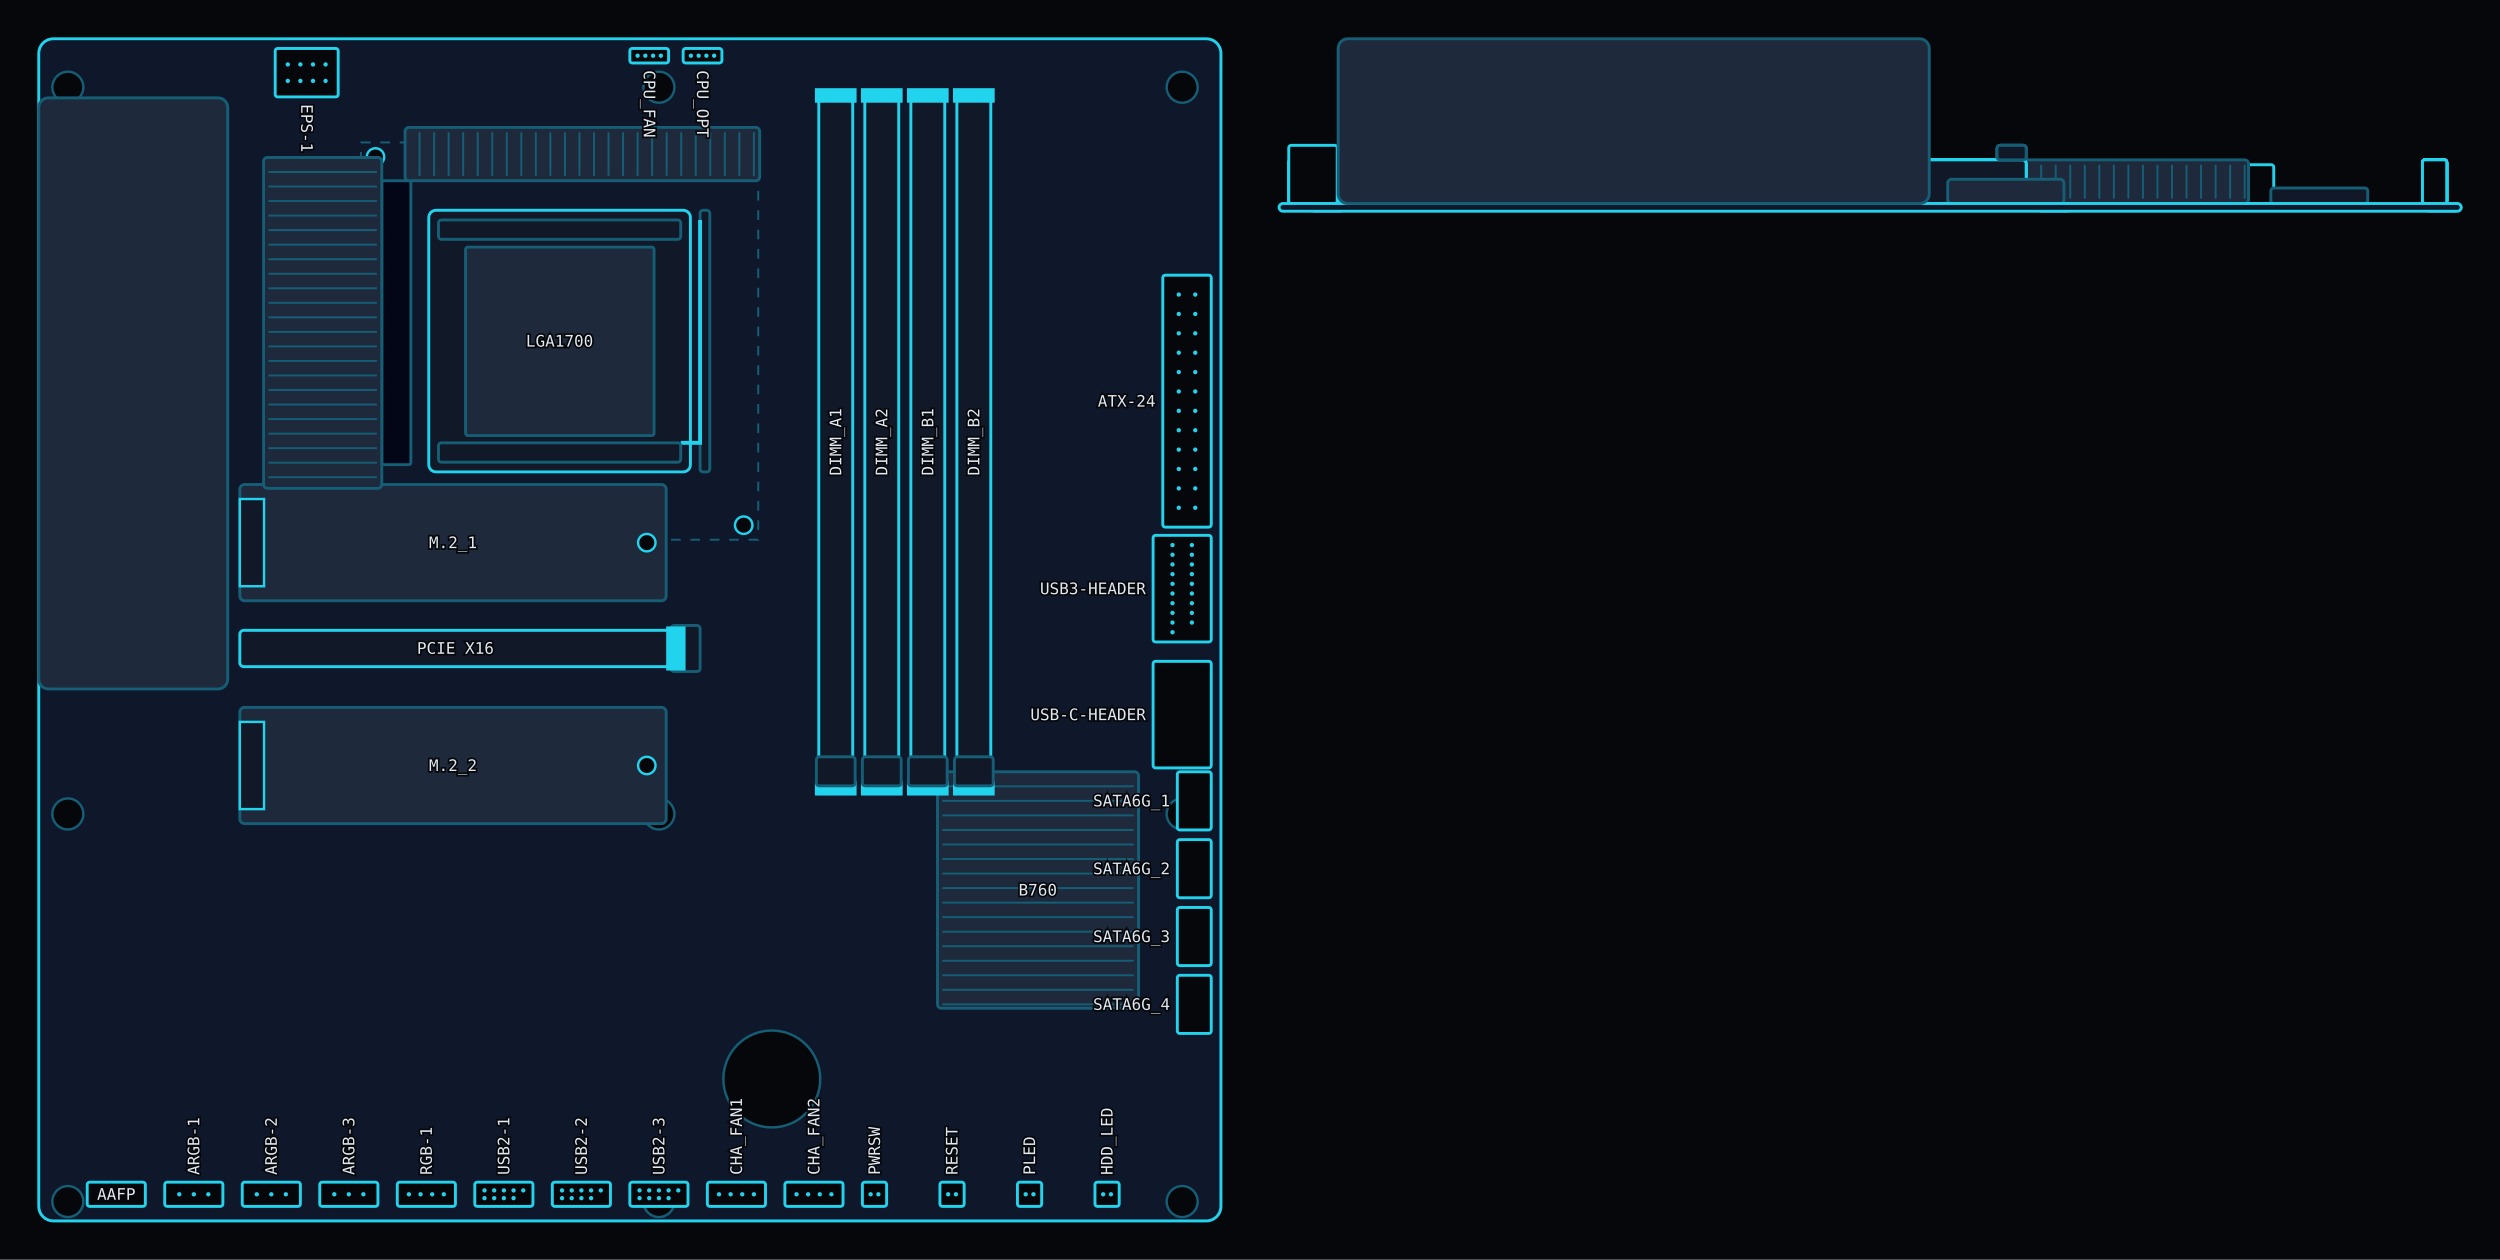
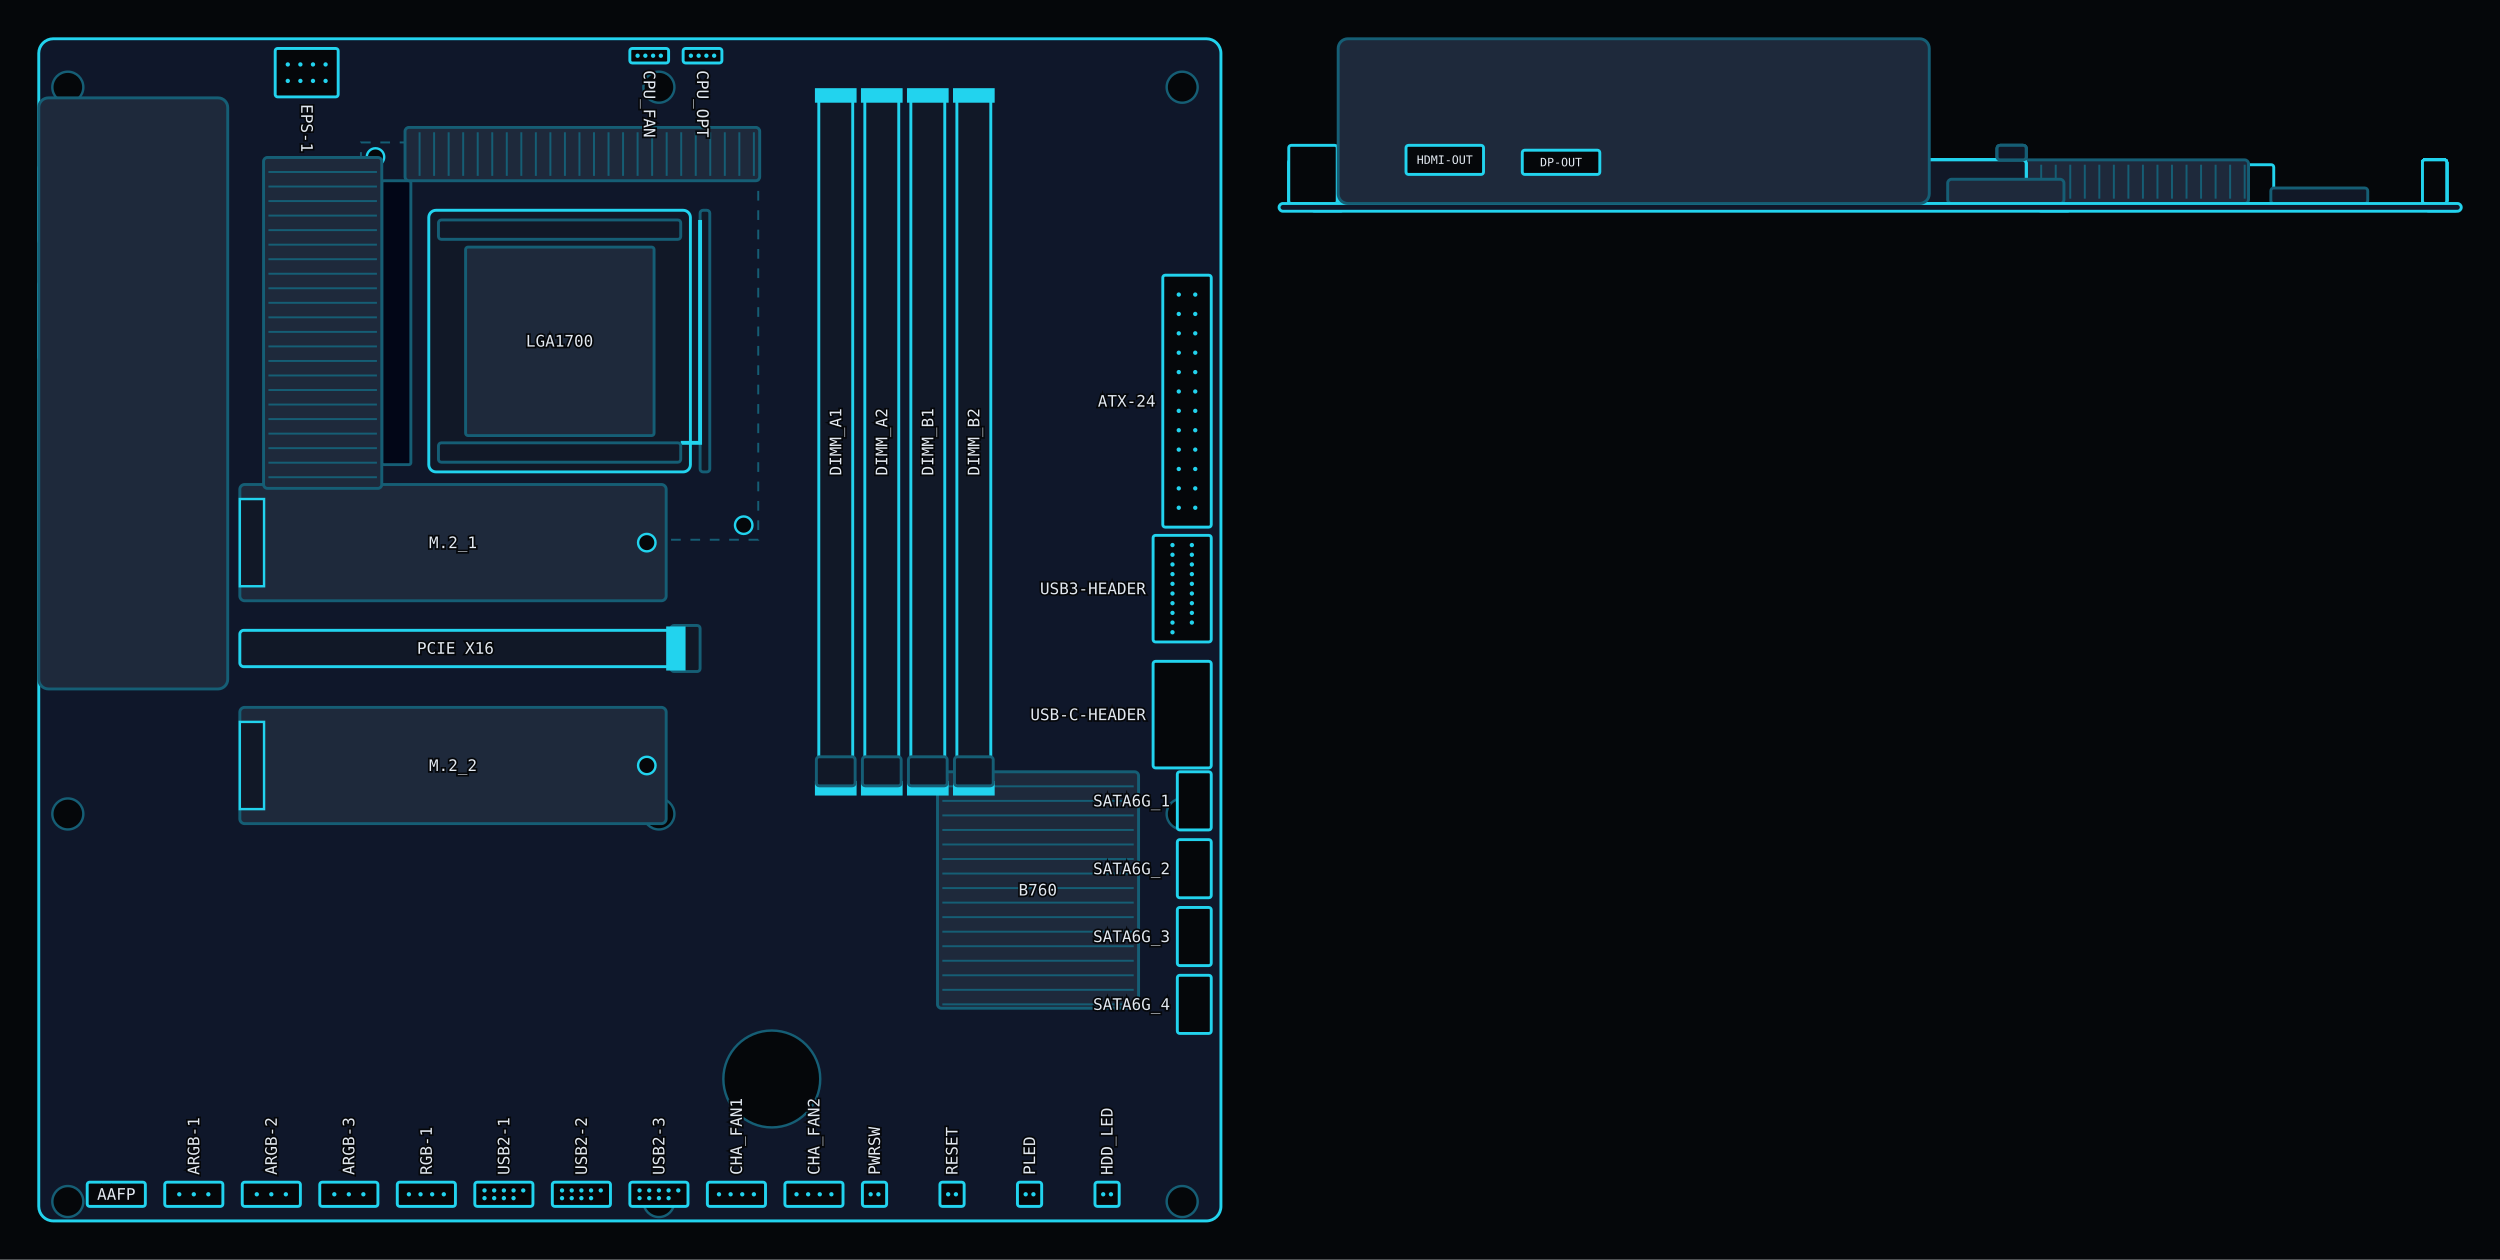
<svg xmlns="http://www.w3.org/2000/svg" viewBox="-8 -8 516 260" role="img" data-catalog-id="asus-prime-b760m-a-wifi">
  <rect x="-8" y="-8" width="516" height="260" fill="#05070a" />
  <g data-view="top" transform="translate(0 0)">
    <g data-solid="pcb">
      <rect x="0" y="0" width="244" height="244" rx="3" fill="#0f172a" stroke="#22d3ee" stroke-width="0.6" />
    </g>
    <g data-solid="mount-hole-1">
      <circle cx="6" cy="10" r="3.2" fill="#05070a" stroke="#155e75" stroke-width="0.5" />
    </g>
    <g data-solid="mount-hole-2">
      <circle cx="6" cy="160" r="3.2" fill="#05070a" stroke="#155e75" stroke-width="0.5" />
    </g>
    <g data-solid="mount-hole-3">
      <circle cx="6" cy="240" r="3.2" fill="#05070a" stroke="#155e75" stroke-width="0.5" />
    </g>
    <g data-solid="mount-hole-4">
      <circle cx="128" cy="10" r="3.2" fill="#05070a" stroke="#155e75" stroke-width="0.5" />
    </g>
    <g data-solid="mount-hole-5">
      <circle cx="128" cy="160" r="3.2" fill="#05070a" stroke="#155e75" stroke-width="0.5" />
    </g>
    <g data-solid="mount-hole-6">
      <circle cx="128" cy="240" r="3.2" fill="#05070a" stroke="#155e75" stroke-width="0.5" />
    </g>
    <g data-solid="mount-hole-7">
      <circle cx="236" cy="10" r="3.2" fill="#05070a" stroke="#155e75" stroke-width="0.5" />
    </g>
    <g data-solid="mount-hole-8">
      <circle cx="236" cy="160" r="3.2" fill="#05070a" stroke="#155e75" stroke-width="0.5" />
    </g>
    <g data-solid="mount-hole-9">
      <circle cx="236" cy="240" r="3.2" fill="#05070a" stroke="#155e75" stroke-width="0.5" />
    </g>
    <g data-solid="cooler-mount" data-mount="cooler-mount">
      <rect x="66.5" y="21.4" width="82" height="82" fill="none" stroke="#155e75" stroke-width="0.4" stroke-dasharray="2 2" />
      <circle cx="69.5" cy="24.4" r="1.8" fill="#05070a" stroke="#22d3ee" stroke-width="0.5" />
      <circle cx="145.5" cy="24.4" r="1.8" fill="#05070a" stroke="#22d3ee" stroke-width="0.5" />
      <circle cx="69.5" cy="100.4" r="1.8" fill="#05070a" stroke="#22d3ee" stroke-width="0.5" />
      <circle cx="145.5" cy="100.4" r="1.8" fill="#05070a" stroke="#22d3ee" stroke-width="0.5" />
    </g>
    <g data-solid="cpu-socket-lever">
      <rect x="136.5" y="35.4" width="2" height="54" rx="0.6" fill="#111827" stroke="#155e75" stroke-width="0.6" />
    </g>
    <g data-solid="cmos-battery">
      <circle cx="151.3" cy="214.7" r="10" fill="#05070a" stroke="#155e75" stroke-width="0.5" />
    </g>
    <g data-solid="m2-1" data-mount="m2-1">
      <rect x="41.5" y="92" width="88" height="24" rx="1" fill="#1e293b" stroke="#155e75" stroke-width="0.6" />
      <rect x="41.5" y="95" width="5" height="18" fill="#111827" stroke="#22d3ee" stroke-width="0.5" />
      <circle cx="125.5" cy="104" r="1.8" fill="#05070a" stroke="#22d3ee" stroke-width="0.5" />
    </g>
    <g data-solid="m2-2" data-mount="m2-2">
      <rect x="41.5" y="138" width="88" height="24" rx="1" fill="#1e293b" stroke="#155e75" stroke-width="0.6" />
      <rect x="41.5" y="141" width="5" height="18" fill="#111827" stroke="#22d3ee" stroke-width="0.5" />
      <circle cx="125.5" cy="150" r="1.8" fill="#05070a" stroke="#22d3ee" stroke-width="0.5" />
    </g>
    <g data-solid="cpu-socket" data-mount="cpu-socket" data-zone="cpu-area">
      <rect x="80.5" y="35.4" width="54" height="54" rx="1.5" fill="#111827" stroke="#22d3ee" stroke-width="0.6" />
      <rect x="88.1" y="43" width="38.9" height="38.9" rx="0.5" fill="#1e293b" stroke="#155e75" stroke-width="0.6" />
      <path d="M136.5 37.4V83.4h-4" stroke="#22d3ee" stroke-width="0.8" fill="none" />
    </g>
    <g data-solid="vrm-chokes">
      <rect x="70.8" y="29.3" width="6" height="58.6" rx="0.4" fill="#020617" stroke="#155e75" stroke-width="0.6" />
    </g>
    <g data-solid="cpu-socket-load-plate">
      <rect x="82.5" y="37.4" width="50" height="4" rx="0.6" fill="#111827" stroke="#155e75" stroke-width="0.6" />
    </g>
    <g data-solid="cpu-socket-load-plate-far">
      <rect x="82.5" y="83.4" width="50" height="4" rx="0.6" fill="#111827" stroke="#155e75" stroke-width="0.6" />
    </g>
    <g data-solid="sata-1" data-port="sata-1">
      <rect x="235" y="151.3" width="7" height="12" rx="0.5" fill="#05070a" stroke="#22d3ee" stroke-width="0.6" />
    </g>
    <g data-solid="sata-2" data-port="sata-2">
      <rect x="235" y="165.3" width="7" height="12" rx="0.5" fill="#05070a" stroke="#22d3ee" stroke-width="0.6" />
    </g>
    <g data-solid="sata-3" data-port="sata-3">
      <rect x="235" y="179.3" width="7" height="12" rx="0.5" fill="#05070a" stroke="#22d3ee" stroke-width="0.6" />
    </g>
    <g data-solid="sata-4" data-port="sata-4">
      <rect x="235" y="193.3" width="7" height="12" rx="0.5" fill="#05070a" stroke="#22d3ee" stroke-width="0.6" />
    </g>
    <g data-solid="chipset">
      <rect x="185.5" y="151.3" width="41.5" height="48.8" rx="0.8" fill="#1e293b" stroke="#155e75" stroke-width="0.6" />
      <path d="M186.5 154.3H226M186.5 157.3H226M186.5 160.3H226M186.5 163.3H226M186.5 166.3H226M186.5 169.3H226M186.5 172.3H226M186.5 175.3H226M186.5 178.3H226M186.5 181.3H226M186.5 184.3H226M186.5 187.3H226M186.5 190.3H226M186.5 193.3H226M186.5 196.3H226M186.5 199.3H226" stroke="#155e75" stroke-width="0.4" fill="none" />
    </g>
    <g data-solid="dimm-a1" data-mount="dimm-a1" data-zone="memory-slots">
      <rect x="161" y="12.2" width="7" height="142" rx="0.8" fill="#111827" stroke="#22d3ee" stroke-width="0.6" />
      <rect x="160.2" y="10.2" width="8.6" height="3" fill="#22d3ee" />
      <rect x="160.2" y="153.2" width="8.6" height="3" fill="#22d3ee" />
    </g>
    <g data-solid="dimm-a2" data-mount="dimm-a2" data-zone="memory-slots">
      <rect x="170.5" y="12.2" width="7" height="142" rx="0.8" fill="#111827" stroke="#22d3ee" stroke-width="0.6" />
      <rect x="169.7" y="10.2" width="8.6" height="3" fill="#22d3ee" />
      <rect x="169.7" y="153.2" width="8.6" height="3" fill="#22d3ee" />
    </g>
    <g data-solid="dimm-b1" data-mount="dimm-b1" data-zone="memory-slots">
      <rect x="180" y="12.2" width="7" height="142" rx="0.8" fill="#111827" stroke="#22d3ee" stroke-width="0.6" />
      <rect x="179.2" y="10.2" width="8.6" height="3" fill="#22d3ee" />
      <rect x="179.2" y="153.2" width="8.6" height="3" fill="#22d3ee" />
    </g>
    <g data-solid="dimm-b2" data-mount="dimm-b2" data-zone="memory-slots">
      <rect x="189.5" y="12.2" width="7" height="142" rx="0.8" fill="#111827" stroke="#22d3ee" stroke-width="0.6" />
      <rect x="188.7" y="10.2" width="8.6" height="3" fill="#22d3ee" />
      <rect x="188.7" y="153.2" width="8.6" height="3" fill="#22d3ee" />
    </g>
    <g data-solid="pcie-x16-1-latch">
      <rect x="130.5" y="121.1" width="6" height="9.5" rx="0.6" fill="#111827" stroke="#155e75" stroke-width="0.6" />
    </g>
    <g data-solid="argb-1" data-port="argb-1">
      <rect x="26" y="236" width="12" height="5" rx="0.5" fill="#05070a" stroke="#22d3ee" stroke-width="0.6" />
      <g fill="#22d3ee">
        <circle cx="29" cy="238.5" r="0.45" />
        <circle cx="32" cy="238.5" r="0.45" />
        <circle cx="35" cy="238.5" r="0.45" />
      </g>
    </g>
    <g data-solid="argb-2" data-port="argb-2">
      <rect x="42" y="236" width="12" height="5" rx="0.5" fill="#05070a" stroke="#22d3ee" stroke-width="0.6" />
      <g fill="#22d3ee">
        <circle cx="45" cy="238.5" r="0.45" />
        <circle cx="48" cy="238.5" r="0.45" />
        <circle cx="51" cy="238.5" r="0.45" />
      </g>
    </g>
    <g data-solid="argb-3" data-port="argb-3">
      <rect x="58" y="236" width="12" height="5" rx="0.5" fill="#05070a" stroke="#22d3ee" stroke-width="0.6" />
      <g fill="#22d3ee">
        <circle cx="61" cy="238.5" r="0.45" />
        <circle cx="64" cy="238.5" r="0.45" />
        <circle cx="67" cy="238.5" r="0.45" />
      </g>
    </g>
    <g data-solid="cha-fan-1" data-port="cha-fan-1">
      <rect x="138" y="236" width="12" height="5" rx="0.5" fill="#05070a" stroke="#22d3ee" stroke-width="0.6" />
      <g fill="#22d3ee">
        <circle cx="140.4" cy="238.5" r="0.45" />
        <circle cx="142.8" cy="238.5" r="0.45" />
        <circle cx="145.2" cy="238.5" r="0.45" />
        <circle cx="147.6" cy="238.5" r="0.45" />
      </g>
    </g>
    <g data-solid="cha-fan-2" data-port="cha-fan-2">
      <rect x="154" y="236" width="12" height="5" rx="0.5" fill="#05070a" stroke="#22d3ee" stroke-width="0.6" />
      <g fill="#22d3ee">
        <circle cx="156.4" cy="238.5" r="0.45" />
        <circle cx="158.8" cy="238.5" r="0.45" />
        <circle cx="161.2" cy="238.5" r="0.45" />
        <circle cx="163.6" cy="238.5" r="0.45" />
      </g>
    </g>
    <g data-solid="cpu-fan" data-port="cpu-fan">
      <rect x="122" y="2" width="8" height="3" rx="0.5" fill="#05070a" stroke="#22d3ee" stroke-width="0.6" />
      <g fill="#22d3ee">
        <circle cx="123.6" cy="3.5" r="0.45" />
        <circle cx="125.2" cy="3.5" r="0.45" />
        <circle cx="126.8" cy="3.5" r="0.45" />
        <circle cx="128.4" cy="3.5" r="0.45" />
      </g>
    </g>
    <g data-solid="cpu-opt" data-port="cpu-opt">
      <rect x="133" y="2" width="8" height="3" rx="0.5" fill="#05070a" stroke="#22d3ee" stroke-width="0.6" />
      <g fill="#22d3ee">
        <circle cx="134.6" cy="3.5" r="0.45" />
        <circle cx="136.2" cy="3.5" r="0.45" />
        <circle cx="137.8" cy="3.5" r="0.45" />
        <circle cx="139.4" cy="3.5" r="0.45" />
      </g>
    </g>
    <g data-solid="hd-audio" data-port="hd-audio">
      <rect x="10" y="236" width="12" height="5" rx="0.5" fill="#05070a" stroke="#22d3ee" stroke-width="0.6" />
    </g>
    <g data-solid="panel-hddled" data-port="panel-hddled" data-zone="system-panel">
      <rect x="218" y="236" width="5" height="5" rx="0.5" fill="#05070a" stroke="#22d3ee" stroke-width="0.6" />
      <g fill="#22d3ee">
        <circle cx="219.7" cy="238.5" r="0.45" />
        <circle cx="221.3" cy="238.5" r="0.45" />
      </g>
    </g>
    <g data-solid="panel-pled" data-port="panel-pled" data-zone="system-panel">
      <rect x="202" y="236" width="5" height="5" rx="0.5" fill="#05070a" stroke="#22d3ee" stroke-width="0.6" />
      <g fill="#22d3ee">
        <circle cx="203.7" cy="238.5" r="0.45" />
        <circle cx="205.3" cy="238.5" r="0.45" />
      </g>
    </g>
    <g data-solid="panel-pwrsw" data-port="panel-pwrsw" data-zone="system-panel">
      <rect x="170" y="236" width="5" height="5" rx="0.5" fill="#05070a" stroke="#22d3ee" stroke-width="0.6" />
      <g fill="#22d3ee">
        <circle cx="171.7" cy="238.5" r="0.45" />
        <circle cx="173.3" cy="238.5" r="0.45" />
      </g>
    </g>
    <g data-solid="panel-reset" data-port="panel-reset" data-zone="system-panel">
      <rect x="186" y="236" width="5" height="5" rx="0.5" fill="#05070a" stroke="#22d3ee" stroke-width="0.6" />
      <g fill="#22d3ee">
        <circle cx="187.7" cy="238.5" r="0.45" />
        <circle cx="189.3" cy="238.5" r="0.45" />
      </g>
    </g>
    <g data-solid="rgb-1" data-port="rgb-1">
      <rect x="74" y="236" width="12" height="5" rx="0.5" fill="#05070a" stroke="#22d3ee" stroke-width="0.6" />
      <g fill="#22d3ee">
        <circle cx="76.4" cy="238.5" r="0.45" />
        <circle cx="78.8" cy="238.5" r="0.45" />
        <circle cx="81.2" cy="238.5" r="0.45" />
        <circle cx="83.6" cy="238.5" r="0.45" />
      </g>
    </g>
    <g data-solid="usb-c-header" data-port="usb-c-header">
      <rect x="230" y="128.5" width="12" height="22" rx="0.5" fill="#05070a" stroke="#22d3ee" stroke-width="0.6" />
    </g>
    <g data-solid="usb2-1" data-port="usb2-1">
      <rect x="90" y="236" width="12" height="5" rx="0.5" fill="#05070a" stroke="#22d3ee" stroke-width="0.6" />
      <g fill="#22d3ee">
        <circle cx="92" cy="237.7" r="0.45" />
        <circle cx="94" cy="237.7" r="0.45" />
        <circle cx="96" cy="237.7" r="0.45" />
        <circle cx="98" cy="237.7" r="0.45" />
        <circle cx="100" cy="237.7" r="0.45" />
        <circle cx="92" cy="239.3" r="0.45" />
        <circle cx="94" cy="239.3" r="0.45" />
        <circle cx="96" cy="239.3" r="0.45" />
        <circle cx="98" cy="239.3" r="0.45" />
      </g>
    </g>
    <g data-solid="usb2-2" data-port="usb2-2">
      <rect x="106" y="236" width="12" height="5" rx="0.5" fill="#05070a" stroke="#22d3ee" stroke-width="0.6" />
      <g fill="#22d3ee">
        <circle cx="108" cy="237.7" r="0.45" />
        <circle cx="110" cy="237.7" r="0.45" />
        <circle cx="112" cy="237.7" r="0.45" />
        <circle cx="114" cy="237.7" r="0.45" />
        <circle cx="116" cy="237.7" r="0.45" />
        <circle cx="108" cy="239.3" r="0.45" />
        <circle cx="110" cy="239.3" r="0.45" />
        <circle cx="112" cy="239.3" r="0.45" />
        <circle cx="114" cy="239.3" r="0.45" />
      </g>
    </g>
    <g data-solid="usb2-3" data-port="usb2-3">
      <rect x="122" y="236" width="12" height="5" rx="0.5" fill="#05070a" stroke="#22d3ee" stroke-width="0.6" />
      <g fill="#22d3ee">
        <circle cx="124" cy="237.7" r="0.45" />
        <circle cx="126" cy="237.7" r="0.45" />
        <circle cx="128" cy="237.7" r="0.45" />
        <circle cx="130" cy="237.7" r="0.45" />
        <circle cx="132" cy="237.7" r="0.45" />
        <circle cx="124" cy="239.3" r="0.45" />
        <circle cx="126" cy="239.3" r="0.45" />
        <circle cx="128" cy="239.3" r="0.45" />
        <circle cx="130" cy="239.3" r="0.45" />
      </g>
    </g>
    <g data-solid="usb3-header" data-port="usb3-header">
      <rect x="230" y="102.5" width="12" height="22" rx="0.5" fill="#05070a" stroke="#22d3ee" stroke-width="0.6" />
      <g fill="#22d3ee">
        <circle cx="234" cy="104.5" r="0.45" />
        <circle cx="234" cy="106.5" r="0.45" />
        <circle cx="234" cy="108.5" r="0.45" />
        <circle cx="234" cy="110.5" r="0.45" />
        <circle cx="234" cy="112.5" r="0.45" />
        <circle cx="234" cy="114.5" r="0.45" />
        <circle cx="234" cy="116.5" r="0.45" />
        <circle cx="234" cy="118.5" r="0.45" />
        <circle cx="234" cy="120.5" r="0.45" />
        <circle cx="234" cy="122.5" r="0.45" />
        <circle cx="238" cy="104.5" r="0.45" />
        <circle cx="238" cy="106.5" r="0.45" />
        <circle cx="238" cy="108.5" r="0.45" />
        <circle cx="238" cy="110.5" r="0.45" />
        <circle cx="238" cy="112.5" r="0.45" />
        <circle cx="238" cy="114.5" r="0.45" />
        <circle cx="238" cy="116.5" r="0.45" />
        <circle cx="238" cy="118.5" r="0.45" />
        <circle cx="238" cy="120.5" r="0.45" />
      </g>
    </g>
    <g data-solid="pcie-x16-1" data-mount="pcie-x16-1">
      <rect x="41.5" y="122.1" width="89" height="7.5" rx="0.8" fill="#111827" stroke="#22d3ee" stroke-width="0.6" />
      <rect x="129.5" y="121.3" width="4" height="9.1" fill="#22d3ee" />
    </g>
+     <g data-solid="dp-out" data-port="dp-out">
+       <rect x="0" y="50.2" width="14" height="16" rx="0.5" fill="#05070a" stroke="#22d3ee" stroke-width="0.6" />
+     </g>
    <g data-solid="dimm-a1-latch">
      <rect x="160.5" y="148.2" width="8" height="6" rx="0.6" fill="#111827" stroke="#155e75" stroke-width="0.6" />
    </g>
    <g data-solid="dimm-a2-latch">
      <rect x="170" y="148.2" width="8" height="6" rx="0.6" fill="#111827" stroke="#155e75" stroke-width="0.6" />
    </g>
    <g data-solid="dimm-b1-latch">
      <rect x="179.5" y="148.2" width="8" height="6" rx="0.6" fill="#111827" stroke="#155e75" stroke-width="0.6" />
    </g>
    <g data-solid="dimm-b2-latch">
      <rect x="189" y="148.2" width="8" height="6" rx="0.6" fill="#111827" stroke="#155e75" stroke-width="0.6" />
    </g>
    <g data-solid="eps-1" data-port="eps-1">
      <rect x="48.8" y="2" width="13" height="10" rx="0.5" fill="#05070a" stroke="#22d3ee" stroke-width="0.6" />
      <g fill="#22d3ee">
        <circle cx="51.4" cy="5.3" r="0.45" />
        <circle cx="54" cy="5.3" r="0.45" />
        <circle cx="56.6" cy="5.3" r="0.45" />
        <circle cx="59.2" cy="5.3" r="0.45" />
        <circle cx="51.4" cy="8.7" r="0.45" />
        <circle cx="54" cy="8.7" r="0.45" />
        <circle cx="56.6" cy="8.7" r="0.45" />
        <circle cx="59.2" cy="8.7" r="0.45" />
      </g>
+     </g>
+     <g data-solid="hdmi-out" data-port="hdmi-out">
+       <rect x="0" y="26.2" width="14" height="16" rx="0.5" fill="#05070a" stroke="#22d3ee" stroke-width="0.6" />
    </g>
    <g data-solid="atx-24" data-port="atx-24">
      <rect x="232" y="48.8" width="10" height="52" rx="0.5" fill="#05070a" stroke="#22d3ee" stroke-width="0.6" />
      <g fill="#22d3ee">
        <circle cx="235.3" cy="52.8" r="0.45" />
        <circle cx="235.3" cy="56.8" r="0.45" />
        <circle cx="235.3" cy="60.8" r="0.45" />
        <circle cx="235.3" cy="64.8" r="0.45" />
        <circle cx="235.3" cy="68.8" r="0.45" />
        <circle cx="235.3" cy="72.8" r="0.45" />
        <circle cx="235.3" cy="76.8" r="0.45" />
        <circle cx="235.3" cy="80.8" r="0.45" />
        <circle cx="235.3" cy="84.8" r="0.45" />
        <circle cx="235.3" cy="88.8" r="0.45" />
        <circle cx="235.3" cy="92.8" r="0.45" />
        <circle cx="235.3" cy="96.8" r="0.45" />
        <circle cx="238.7" cy="52.8" r="0.45" />
        <circle cx="238.7" cy="56.8" r="0.45" />
        <circle cx="238.7" cy="60.8" r="0.45" />
        <circle cx="238.7" cy="64.8" r="0.45" />
        <circle cx="238.7" cy="68.8" r="0.45" />
        <circle cx="238.7" cy="72.8" r="0.45" />
        <circle cx="238.7" cy="76.8" r="0.45" />
        <circle cx="238.7" cy="80.8" r="0.45" />
        <circle cx="238.7" cy="84.8" r="0.45" />
        <circle cx="238.7" cy="88.8" r="0.45" />
        <circle cx="238.7" cy="92.8" r="0.45" />
        <circle cx="238.7" cy="96.8" r="0.45" />
      </g>
    </g>
    <g data-solid="vrm-top" data-zone="cpu-area">
      <rect x="75.6" y="18.3" width="73.2" height="11" rx="0.8" fill="#1e293b" stroke="#155e75" stroke-width="0.6" />
      <path d="M78.6 19.3V28.3M81.6 19.3V28.3M84.6 19.3V28.3M87.6 19.3V28.3M90.6 19.3V28.3M93.6 19.3V28.3M96.6 19.3V28.3M99.6 19.3V28.3M102.6 19.3V28.3M105.6 19.3V28.3M108.6 19.3V28.3M111.6 19.3V28.3M114.6 19.3V28.3M117.6 19.3V28.3M120.6 19.3V28.3M123.6 19.3V28.3M126.6 19.3V28.3M129.6 19.3V28.3M132.6 19.3V28.3M135.6 19.3V28.3M138.6 19.3V28.3M141.6 19.3V28.3M144.6 19.3V28.3M147.6 19.3V28.3" stroke="#155e75" stroke-width="0.4" fill="none" />
    </g>
    <g data-solid="vrm-left" data-zone="cpu-area">
      <rect x="46.4" y="24.5" width="24.4" height="68.3" rx="0.8" fill="#1e293b" stroke="#155e75" stroke-width="0.6" />
      <path d="M47.4 27.5H69.8M47.4 30.5H69.8M47.4 33.5H69.8M47.4 36.5H69.8M47.4 39.5H69.8M47.4 42.5H69.8M47.4 45.5H69.8M47.4 48.5H69.8M47.4 51.5H69.8M47.4 54.5H69.8M47.4 57.5H69.8M47.4 60.5H69.8M47.4 63.5H69.8M47.4 66.5H69.8M47.4 69.5H69.8M47.4 72.5H69.8M47.4 75.5H69.8M47.4 78.5H69.8M47.4 81.5H69.8M47.4 84.5H69.8M47.4 87.5H69.8M47.4 90.5H69.8" stroke="#155e75" stroke-width="0.4" fill="none" />
    </g>
    <g data-solid="rear-io">
      <rect x="0" y="12.2" width="39" height="122" rx="2" fill="#1e293b" stroke="#155e75" stroke-width="0.6" />
    </g>
    <g font-family="ui-monospace, Menlo, Consolas, monospace" font-size="3.3" fill="#e2e8f0" stroke="#05070a" stroke-width="0.7" paint-order="stroke">
      <text x="85.5" y="104" text-anchor="middle" dominant-baseline="central">M.2_1</text>
      <text x="85.5" y="150" text-anchor="middle" dominant-baseline="central">M.2_2</text>
      <text x="107.5" y="62.4" text-anchor="middle" dominant-baseline="central">LGA1700</text>
      <text x="233.5" y="157.3" text-anchor="end" dominant-baseline="central">SATA6G_1</text>
      <text x="233.5" y="171.3" text-anchor="end" dominant-baseline="central">SATA6G_2</text>
      <text x="233.5" y="185.3" text-anchor="end" dominant-baseline="central">SATA6G_3</text>
      <text x="233.5" y="199.3" text-anchor="end" dominant-baseline="central">SATA6G_4</text>
      <text x="206.2" y="175.7" text-anchor="middle" dominant-baseline="central">B760</text>
      <text x="164.5" y="83.2" text-anchor="middle" dominant-baseline="central" transform="rotate(-90 164.5 83.2)">DIMM_A1</text>
      <text x="174" y="83.2" text-anchor="middle" dominant-baseline="central" transform="rotate(-90 174 83.2)">DIMM_A2</text>
      <text x="183.5" y="83.2" text-anchor="middle" dominant-baseline="central" transform="rotate(-90 183.5 83.2)">DIMM_B1</text>
      <text x="193" y="83.2" text-anchor="middle" dominant-baseline="central" transform="rotate(-90 193 83.2)">DIMM_B2</text>
      <text x="32" y="234.5" text-anchor="start" dominant-baseline="central" transform="rotate(-90 32 234.5)">ARGB-1</text>
      <text x="48" y="234.5" text-anchor="start" dominant-baseline="central" transform="rotate(-90 48 234.5)">ARGB-2</text>
      <text x="64" y="234.5" text-anchor="start" dominant-baseline="central" transform="rotate(-90 64 234.5)">ARGB-3</text>
      <text x="144" y="234.5" text-anchor="start" dominant-baseline="central" transform="rotate(-90 144 234.5)">CHA_FAN1</text>
      <text x="160" y="234.5" text-anchor="start" dominant-baseline="central" transform="rotate(-90 160 234.5)">CHA_FAN2</text>
      <text x="126" y="6.5" text-anchor="start" dominant-baseline="central" transform="rotate(90 126 6.5)">CPU_FAN</text>
      <text x="137" y="6.5" text-anchor="start" dominant-baseline="central" transform="rotate(90 137 6.5)">CPU_OPT</text>
      <text x="16" y="238.5" text-anchor="middle" dominant-baseline="central">AAFP</text>
      <text x="220.5" y="234.5" text-anchor="start" dominant-baseline="central" transform="rotate(-90 220.5 234.5)">HDD_LED</text>
      <text x="204.5" y="234.5" text-anchor="start" dominant-baseline="central" transform="rotate(-90 204.5 234.5)">PLED</text>
      <text x="172.5" y="234.5" text-anchor="start" dominant-baseline="central" transform="rotate(-90 172.5 234.5)">PWRSW</text>
      <text x="188.5" y="234.5" text-anchor="start" dominant-baseline="central" transform="rotate(-90 188.5 234.5)">RESET</text>
      <text x="80" y="234.5" text-anchor="start" dominant-baseline="central" transform="rotate(-90 80 234.5)">RGB-1</text>
      <text x="228.5" y="139.5" text-anchor="end" dominant-baseline="central">USB-C-HEADER</text>
      <text x="96" y="234.5" text-anchor="start" dominant-baseline="central" transform="rotate(-90 96 234.5)">USB2-1</text>
      <text x="112" y="234.5" text-anchor="start" dominant-baseline="central" transform="rotate(-90 112 234.5)">USB2-2</text>
      <text x="128" y="234.5" text-anchor="start" dominant-baseline="central" transform="rotate(-90 128 234.5)">USB2-3</text>
      <text x="228.5" y="113.5" text-anchor="end" dominant-baseline="central">USB3-HEADER</text>
      <text x="86" y="125.8" text-anchor="middle" dominant-baseline="central">PCIE X16</text>
      <text x="55.3" y="13.5" text-anchor="start" dominant-baseline="central" transform="rotate(90 55.3 13.5)">EPS-1</text>
      <text x="230.5" y="74.8" text-anchor="end" dominant-baseline="central">ATX-24</text>
    </g>
  </g>
  <g data-view="back" transform="translate(256 0)">
    <g data-solid="sata-1" data-port="sata-1">
      <rect x="151.3" y="26" width="12" height="8" rx="0.5" fill="#05070a" stroke="#22d3ee" stroke-width="0.6" />
    </g>
    <g data-solid="sata-2" data-port="sata-2">
      <rect x="165.3" y="26" width="12" height="8" rx="0.5" fill="#05070a" stroke="#22d3ee" stroke-width="0.6" />
    </g>
    <g data-solid="sata-3" data-port="sata-3">
      <rect x="179.3" y="26" width="12" height="8" rx="0.5" fill="#05070a" stroke="#22d3ee" stroke-width="0.6" />
    </g>
    <g data-solid="sata-4" data-port="sata-4">
      <rect x="193.3" y="26" width="12" height="8" rx="0.5" fill="#05070a" stroke="#22d3ee" stroke-width="0.6" />
    </g>
    <g data-solid="mount-hole-7">
      <rect x="6.8" y="34" width="6.4" height="1.6" rx="0.6" fill="#111827" stroke="#155e75" stroke-width="0.6" />
    </g>
    <g data-solid="mount-hole-8">
      <rect x="156.8" y="34" width="6.4" height="1.6" rx="0.6" fill="#111827" stroke="#155e75" stroke-width="0.6" />
    </g>
    <g data-solid="mount-hole-9">
      <rect x="236.8" y="34" width="6.4" height="1.6" rx="0.6" fill="#111827" stroke="#155e75" stroke-width="0.6" />
    </g>
    <g data-solid="atx-24" data-port="atx-24">
      <rect x="48.8" y="21" width="52" height="13" rx="0.5" fill="#05070a" stroke="#22d3ee" stroke-width="0.6" />
    </g>
    <g data-solid="usb-c-header" data-port="usb-c-header">
      <rect x="128.5" y="25" width="22" height="9" rx="0.5" fill="#05070a" stroke="#22d3ee" stroke-width="0.6" />
    </g>
    <g data-solid="usb3-header" data-port="usb3-header">
      <rect x="102.5" y="25" width="22" height="9" rx="0.5" fill="#05070a" stroke="#22d3ee" stroke-width="0.6" />
    </g>
    <g data-solid="panel-hddled" data-port="panel-hddled" data-zone="system-panel">
      <rect x="236" y="25" width="5" height="9" rx="0.5" fill="#05070a" stroke="#22d3ee" stroke-width="0.6" />
    </g>
    <g data-solid="panel-pled" data-port="panel-pled" data-zone="system-panel">
      <rect x="236" y="25" width="5" height="9" rx="0.5" fill="#05070a" stroke="#22d3ee" stroke-width="0.6" />
    </g>
    <g data-solid="dimm-b2" data-mount="dimm-b2" data-zone="memory-slots">
      <rect x="12.2" y="25" width="142" height="9" rx="0.8" fill="#111827" stroke="#22d3ee" stroke-width="0.6" />
    </g>
    <g data-solid="dimm-b2-latch">
      <rect x="148.2" y="22" width="6" height="3" rx="0.6" fill="#111827" stroke="#155e75" stroke-width="0.6" />
    </g>
    <g data-solid="panel-reset" data-port="panel-reset" data-zone="system-panel">
      <rect x="236" y="25" width="5" height="9" rx="0.5" fill="#05070a" stroke="#22d3ee" stroke-width="0.6" />
    </g>
    <g data-solid="chipset">
      <rect x="151.3" y="25" width="48.8" height="9" rx="0.8" fill="#1e293b" stroke="#155e75" stroke-width="0.6" />
      <path d="M154.3 26V33M157.3 26V33M160.3 26V33M163.3 26V33M166.3 26V33M169.3 26V33M172.3 26V33M175.3 26V33M178.3 26V33M181.3 26V33M184.3 26V33M187.3 26V33M190.3 26V33M193.3 26V33M196.3 26V33M199.3 26V33" stroke="#155e75" stroke-width="0.4" fill="none" />
    </g>
    <g data-solid="dimm-b1" data-mount="dimm-b1" data-zone="memory-slots">
      <rect x="12.2" y="25" width="142" height="9" rx="0.8" fill="#111827" stroke="#22d3ee" stroke-width="0.6" />
    </g>
    <g data-solid="dimm-b1-latch">
      <rect x="148.2" y="22" width="6" height="3" rx="0.6" fill="#111827" stroke="#155e75" stroke-width="0.6" />
    </g>
    <g data-solid="dimm-a2" data-mount="dimm-a2" data-zone="memory-slots">
      <rect x="12.2" y="25" width="142" height="9" rx="0.8" fill="#111827" stroke="#22d3ee" stroke-width="0.6" />
    </g>
    <g data-solid="dimm-a2-latch">
      <rect x="148.2" y="22" width="6" height="3" rx="0.6" fill="#111827" stroke="#155e75" stroke-width="0.6" />
    </g>
    <g data-solid="panel-pwrsw" data-port="panel-pwrsw" data-zone="system-panel">
      <rect x="236" y="25" width="5" height="9" rx="0.5" fill="#05070a" stroke="#22d3ee" stroke-width="0.6" />
    </g>
    <g data-solid="dimm-a1" data-mount="dimm-a1" data-zone="memory-slots">
      <rect x="12.2" y="25" width="142" height="9" rx="0.8" fill="#111827" stroke="#22d3ee" stroke-width="0.6" />
    </g>
    <g data-solid="dimm-a1-latch">
      <rect x="148.2" y="22" width="6" height="3" rx="0.6" fill="#111827" stroke="#155e75" stroke-width="0.6" />
    </g>
    <g data-solid="cha-fan-2" data-port="cha-fan-2">
      <rect x="236" y="25" width="5" height="9" rx="0.5" fill="#05070a" stroke="#22d3ee" stroke-width="0.6" />
    </g>
    <g data-solid="cmos-battery">
      <rect x="204.7" y="30.8" width="20" height="3.2" rx="0.6" fill="#111827" stroke="#155e75" stroke-width="0.6" />
    </g>
    <g data-solid="cha-fan-1" data-port="cha-fan-1">
      <rect x="236" y="25" width="5" height="9" rx="0.5" fill="#05070a" stroke="#22d3ee" stroke-width="0.6" />
    </g>
    <g data-solid="cpu-socket-lever">
      <rect x="35.4" y="31" width="54" height="2" rx="0.6" fill="#111827" stroke="#155e75" stroke-width="0.6" />
    </g>
    <g data-solid="cpu-opt" data-port="cpu-opt">
      <rect x="2" y="25" width="3" height="9" rx="0.5" fill="#05070a" stroke="#22d3ee" stroke-width="0.6" />
    </g>
    <g data-solid="pcie-x16-1-latch">
      <rect x="121.1" y="25" width="9.5" height="9" rx="0.6" fill="#111827" stroke="#155e75" stroke-width="0.6" />
    </g>
    <g data-solid="mount-hole-4">
      <rect x="6.8" y="34" width="6.4" height="1.6" rx="0.6" fill="#111827" stroke="#155e75" stroke-width="0.6" />
    </g>
    <g data-solid="mount-hole-5">
      <rect x="156.8" y="34" width="6.4" height="1.6" rx="0.6" fill="#111827" stroke="#155e75" stroke-width="0.6" />
    </g>
    <g data-solid="mount-hole-6">
      <rect x="236.8" y="34" width="6.4" height="1.6" rx="0.6" fill="#111827" stroke="#155e75" stroke-width="0.6" />
    </g>
    <g data-solid="cpu-fan" data-port="cpu-fan">
      <rect x="2" y="25" width="3" height="9" rx="0.5" fill="#05070a" stroke="#22d3ee" stroke-width="0.6" />
    </g>
    <g data-solid="usb2-3" data-port="usb2-3">
      <rect x="236" y="25" width="5" height="9" rx="0.5" fill="#05070a" stroke="#22d3ee" stroke-width="0.6" />
    </g>
    <g data-solid="usb2-2" data-port="usb2-2">
      <rect x="236" y="25" width="5" height="9" rx="0.5" fill="#05070a" stroke="#22d3ee" stroke-width="0.6" />
    </g>
    <g data-solid="usb2-1" data-port="usb2-1">
      <rect x="236" y="25" width="5" height="9" rx="0.5" fill="#05070a" stroke="#22d3ee" stroke-width="0.6" />
    </g>
    <g data-solid="cpu-socket-load-plate">
      <rect x="37.4" y="27.2" width="4" height="0.8" rx="0.6" fill="#111827" stroke="#155e75" stroke-width="0.6" />
    </g>
    <g data-solid="cpu-socket-load-plate-far">
      <rect x="83.4" y="27.2" width="4" height="0.8" rx="0.6" fill="#111827" stroke="#155e75" stroke-width="0.6" />
    </g>
    <g data-solid="cpu-socket" data-mount="cpu-socket" data-zone="cpu-area">
      <rect x="35.4" y="28" width="54" height="6" rx="0.8" fill="#111827" stroke="#22d3ee" stroke-width="0.6" />
    </g>
    <g data-solid="vrm-top" data-zone="cpu-area">
      <rect x="18.3" y="10" width="11" height="24" rx="0.8" fill="#1e293b" stroke="#155e75" stroke-width="0.6" />
      <path d="M19.3 13H28.3M19.3 16H28.3M19.3 19H28.3M19.3 22H28.3M19.3 25H28.3M19.3 28H28.3M19.3 31H28.3" stroke="#155e75" stroke-width="0.4" fill="none" />
    </g>
    <g data-solid="rgb-1" data-port="rgb-1">
      <rect x="236" y="25" width="5" height="9" rx="0.5" fill="#05070a" stroke="#22d3ee" stroke-width="0.6" />
    </g>
    <g data-solid="vrm-chokes">
      <rect x="29.3" y="28" width="58.6" height="6" rx="0.4" fill="#020617" stroke="#155e75" stroke-width="0.6" />
    </g>
    <g data-solid="cooler-mount" data-mount="cooler-mount" />
    <g data-solid="argb-3" data-port="argb-3">
      <rect x="236" y="25" width="5" height="9" rx="0.5" fill="#05070a" stroke="#22d3ee" stroke-width="0.6" />
    </g>
    <g data-solid="eps-1" data-port="eps-1">
      <rect x="2" y="22" width="10" height="12" rx="0.5" fill="#05070a" stroke="#22d3ee" stroke-width="0.6" />
    </g>
    <g data-solid="vrm-left" data-zone="cpu-area">
      <rect x="24.5" y="6" width="68.3" height="28" rx="0.8" fill="#1e293b" stroke="#155e75" stroke-width="0.6" />
      <path d="M27.5 7V33M30.5 7V33M33.5 7V33M36.5 7V33M39.5 7V33M42.5 7V33M45.5 7V33M48.5 7V33M51.5 7V33M54.5 7V33M57.5 7V33M60.5 7V33M63.5 7V33M66.5 7V33M69.5 7V33M72.5 7V33M75.5 7V33M78.5 7V33M81.5 7V33M84.5 7V33M87.5 7V33M90.5 7V33" stroke="#155e75" stroke-width="0.4" fill="none" />
    </g>
    <g data-solid="argb-2" data-port="argb-2">
      <rect x="236" y="25" width="5" height="9" rx="0.5" fill="#05070a" stroke="#22d3ee" stroke-width="0.6" />
    </g>
    <g data-solid="m2-1" data-mount="m2-1">
      <rect x="92" y="29" width="24" height="5" rx="0.8" fill="#1e293b" stroke="#155e75" stroke-width="0.6" />
    </g>
    <g data-solid="m2-2" data-mount="m2-2">
      <rect x="138" y="29" width="24" height="5" rx="0.8" fill="#1e293b" stroke="#155e75" stroke-width="0.6" />
    </g>
    <g data-solid="pcie-x16-1" data-mount="pcie-x16-1">
      <rect x="122.1" y="23" width="7.5" height="11" rx="0.8" fill="#111827" stroke="#22d3ee" stroke-width="0.6" />
    </g>
    <g data-solid="argb-1" data-port="argb-1">
      <rect x="236" y="25" width="5" height="9" rx="0.5" fill="#05070a" stroke="#22d3ee" stroke-width="0.6" />
    </g>
    <g data-solid="hd-audio" data-port="hd-audio">
      <rect x="236" y="25" width="5" height="9" rx="0.5" fill="#05070a" stroke="#22d3ee" stroke-width="0.6" />
    </g>
    <g data-solid="mount-hole-1">
      <rect x="6.8" y="34" width="6.4" height="1.6" rx="0.6" fill="#111827" stroke="#155e75" stroke-width="0.6" />
    </g>
    <g data-solid="mount-hole-2">
      <rect x="156.8" y="34" width="6.4" height="1.6" rx="0.6" fill="#111827" stroke="#155e75" stroke-width="0.6" />
    </g>
    <g data-solid="mount-hole-3">
      <rect x="236.8" y="34" width="6.4" height="1.6" rx="0.6" fill="#111827" stroke="#155e75" stroke-width="0.6" />
    </g>
    <g data-solid="pcb">
      <rect x="0" y="34" width="244" height="1.6" rx="0.8" fill="#0f172a" stroke="#22d3ee" stroke-width="0.6" />
    </g>
    <g data-solid="rear-io">
      <rect x="12.2" y="0" width="122" height="34" rx="2" fill="#1e293b" stroke="#155e75" stroke-width="0.6" />
    </g>
-     <g font-family="ui-monospace, Menlo, Consolas, monospace" font-size="2.4" fill="#e2e8f0" stroke="#05070a" stroke-width="0.7" paint-order="stroke" />
+     <g data-solid="dp-out" data-port="dp-out">
+       <rect x="50.2" y="23" width="16" height="5" rx="0.5" fill="#05070a" stroke="#22d3ee" stroke-width="0.6" />
+     </g>
+     <g data-solid="hdmi-out" data-port="hdmi-out">
+       <rect x="26.2" y="22" width="16" height="6" rx="0.5" fill="#05070a" stroke="#22d3ee" stroke-width="0.6" />
+     </g>
+     <g font-family="ui-monospace, Menlo, Consolas, monospace" font-size="2.4" fill="#e2e8f0" stroke="#05070a" stroke-width="0.7" paint-order="stroke">
+       <text x="58.2" y="25.5" text-anchor="middle" dominant-baseline="central">DP-OUT</text>
+       <text x="34.2" y="25" text-anchor="middle" dominant-baseline="central">HDMI-OUT</text>
+     </g>
  </g>
</svg>
